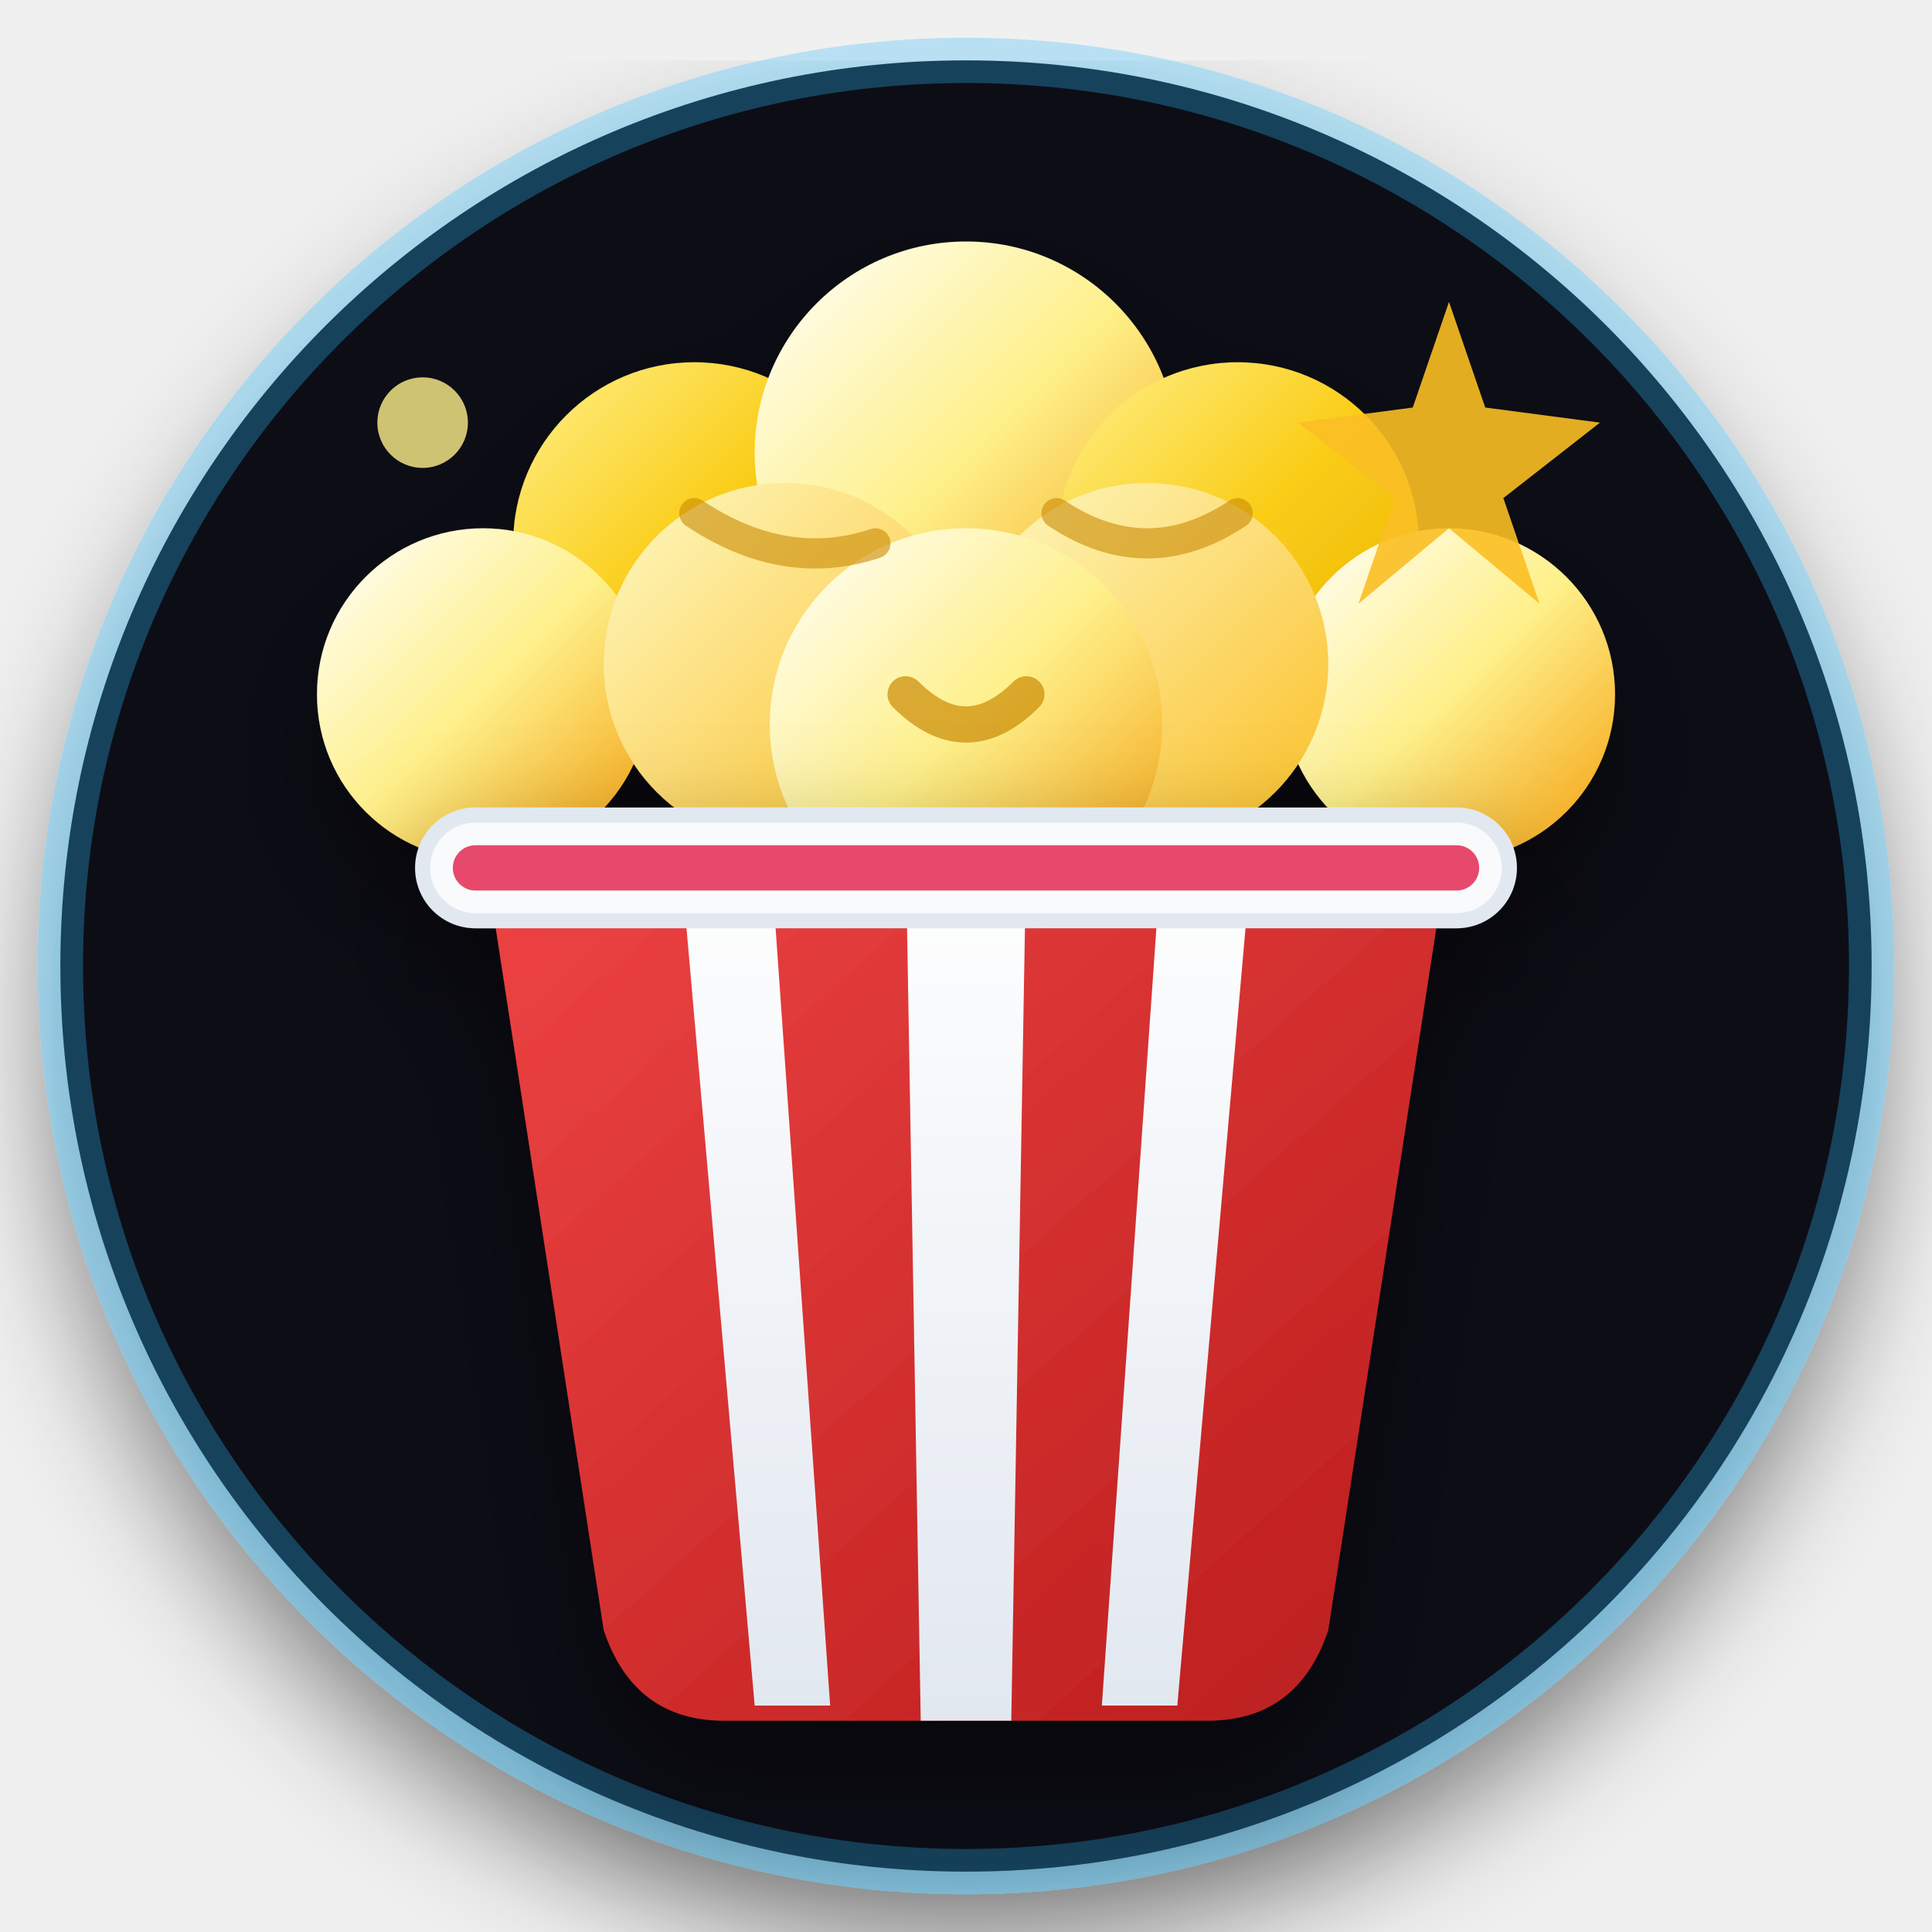
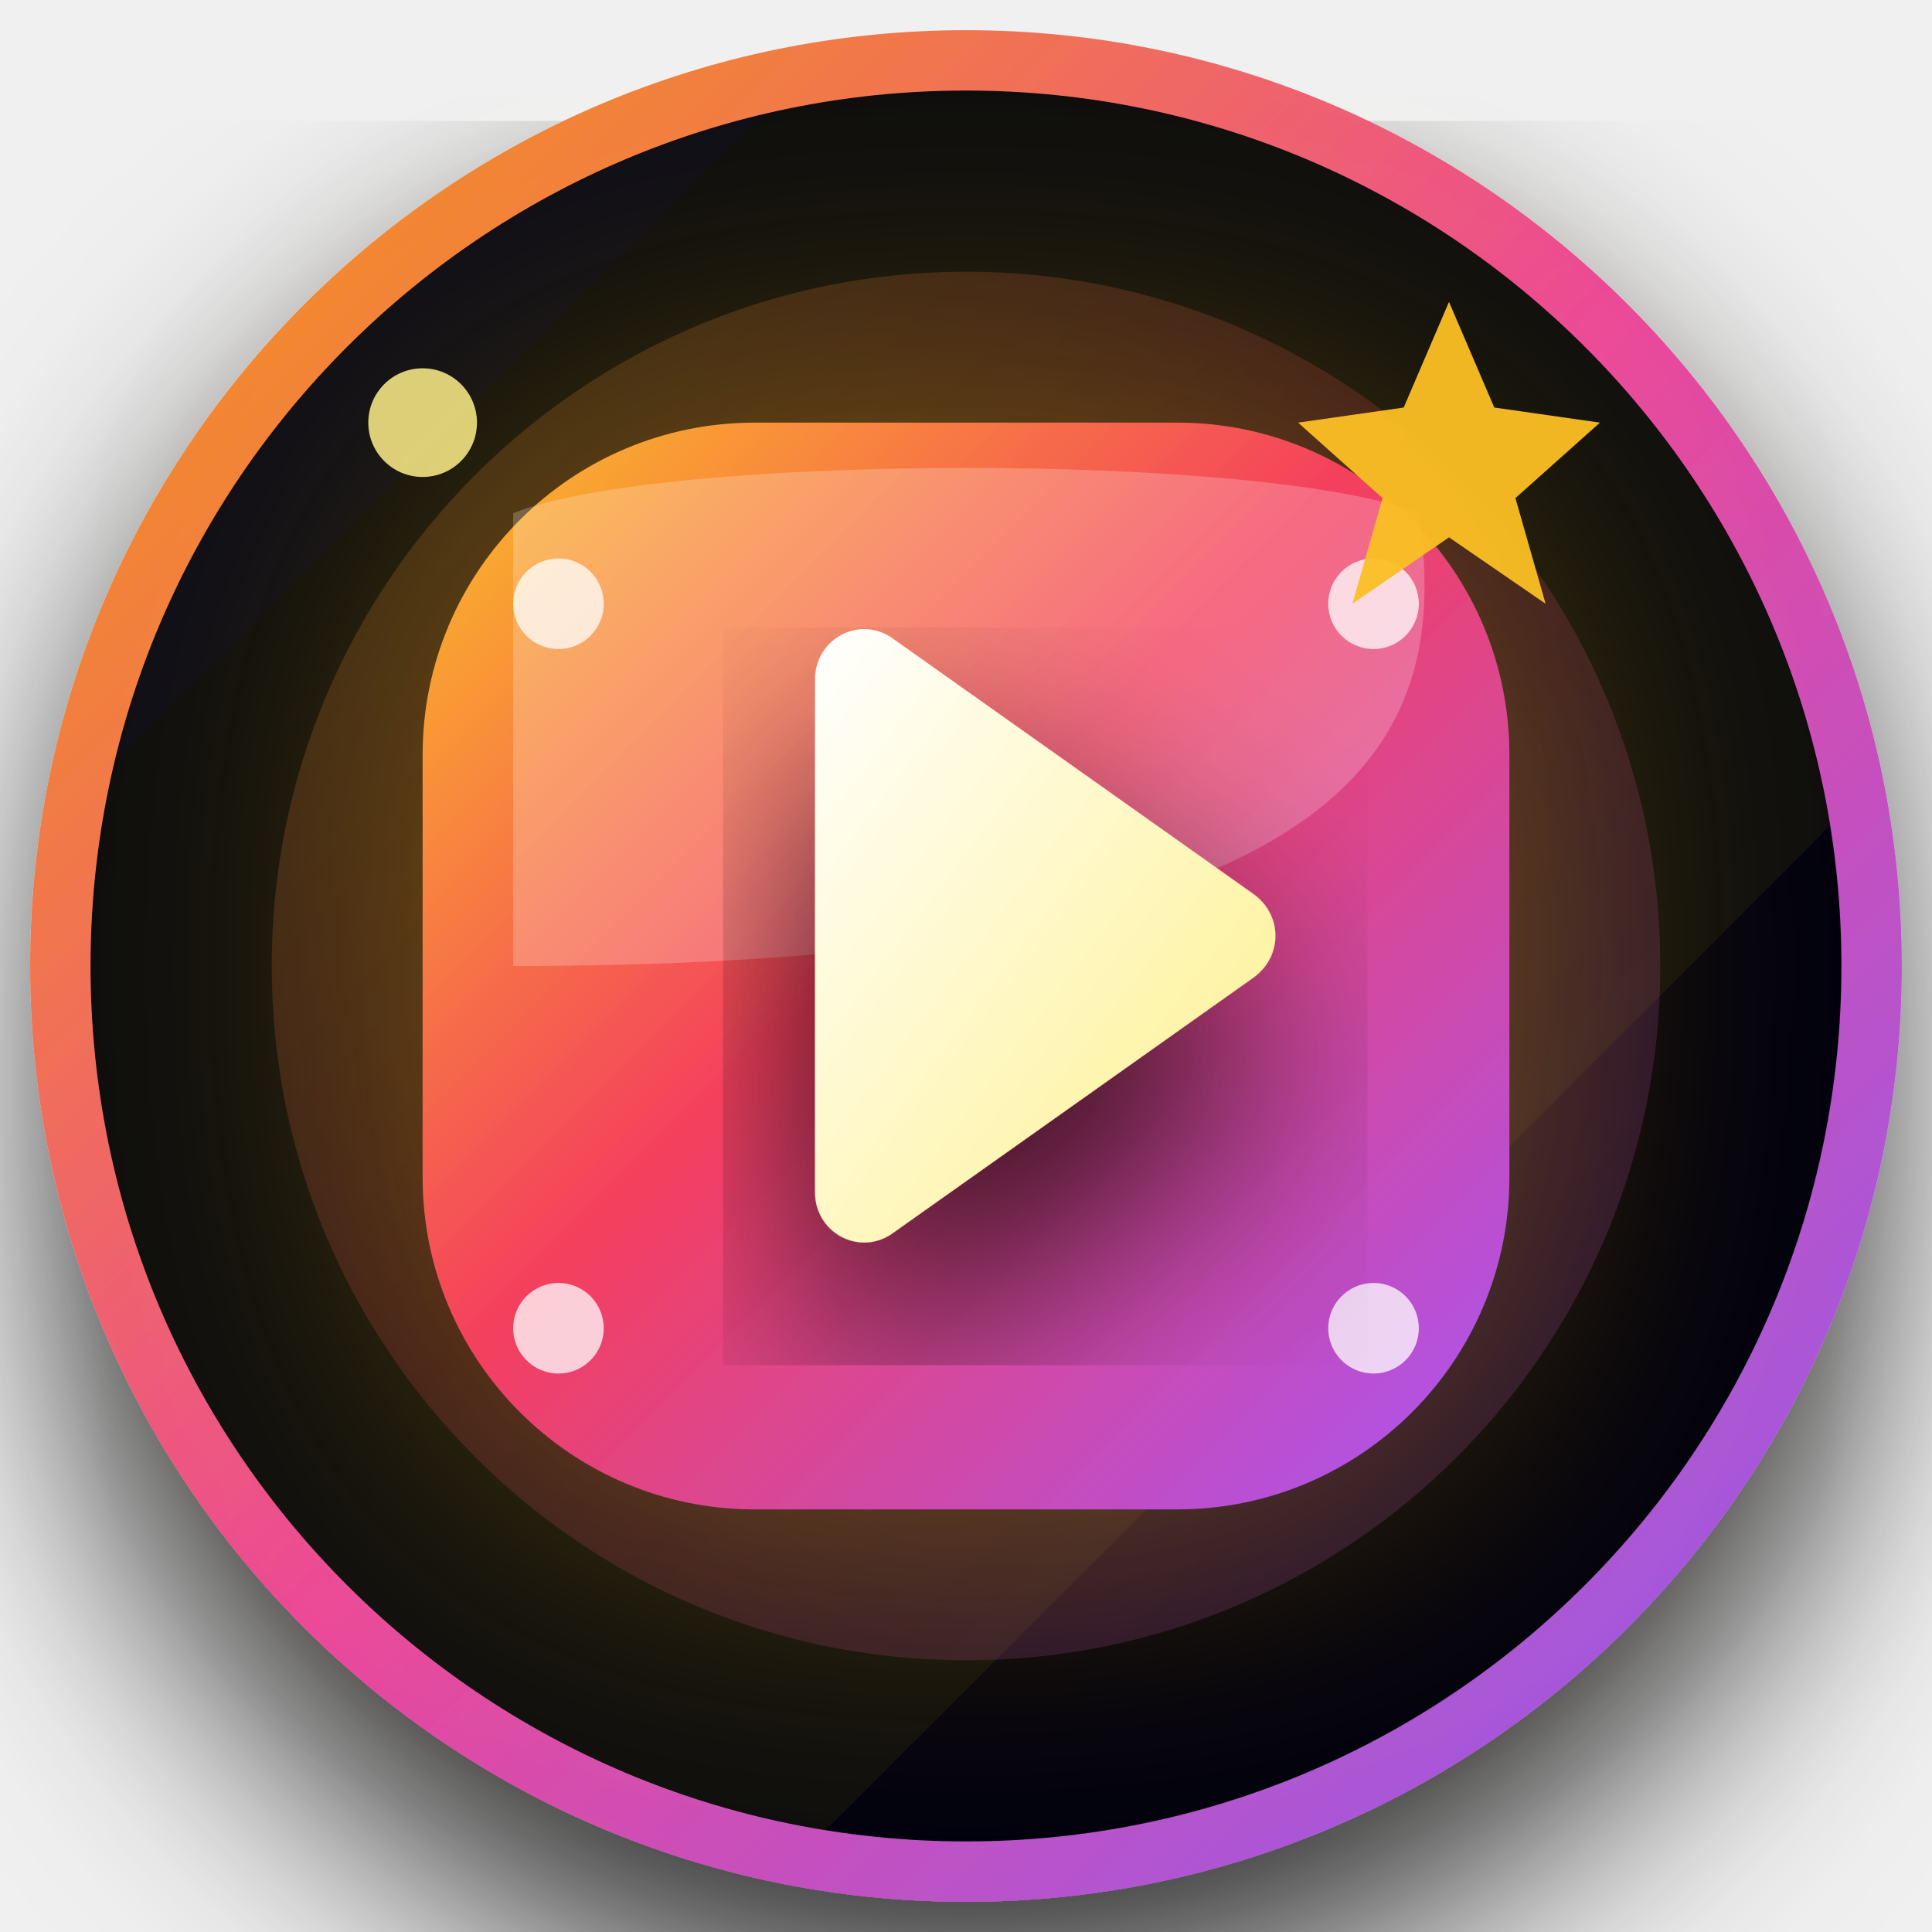
<svg xmlns="http://www.w3.org/2000/svg" viewBox="0 0 64 64" width="64" height="64">
  <defs>
-     <linearGradient id="bucketGrad" x1="0%" y1="0%" x2="100%" y2="100%">
-       <stop offset="0%" stop-color="#ef4444" />
-       <stop offset="100%" stop-color="#b91c1c" />
+     <linearGradient id="bgGrad" x1="0%" y1="0%" x2="100%" y2="100%">
+       <stop offset="0%" stop-color="#0a0a14" />
+       <stop offset="100%" stop-color="#050508" />
    </linearGradient>
-     <linearGradient id="stripeGrad" x1="0%" y1="0%" x2="0%" y2="100%">
+     <linearGradient id="cinejoyAura" x1="0%" y1="0%" x2="100%" y2="100%">
+       <stop offset="0%" stop-color="#fbbf24" />
+       <stop offset="45%" stop-color="#f43f5e" />
+       <stop offset="100%" stop-color="#a855f7" />
+     </linearGradient>
+     <linearGradient id="playGrad" x1="0%" y1="0%" x2="100%" y2="100%">
      <stop offset="0%" stop-color="#ffffff" />
-       <stop offset="100%" stop-color="#e2e8f0" />
+       <stop offset="100%" stop-color="#fef08a" />
    </linearGradient>
-     <linearGradient id="popcornGrad1" x1="0%" y1="0%" x2="100%" y2="100%">
-       <stop offset="0%" stop-color="#fef08a" />
-       <stop offset="50%" stop-color="#facc15" />
-       <stop offset="100%" stop-color="#eab308" />
+     <linearGradient id="ringGlow" x1="0%" y1="0%" x2="100%" y2="100%">
+       <stop offset="0%" stop-color="#f59e0b" />
+       <stop offset="50%" stop-color="#ec4899" />
+       <stop offset="100%" stop-color="#8b5cf6" />
    </linearGradient>
-     <linearGradient id="popcornGrad2" x1="0%" y1="0%" x2="100%" y2="100%">
-       <stop offset="0%" stop-color="#ffffff" />
-       <stop offset="50%" stop-color="#fef08a" />
-       <stop offset="100%" stop-color="#f59e0b" />
-     </linearGradient>
-     <linearGradient id="butterGlow" x1="0%" y1="0%" x2="100%" y2="100%">
-       <stop offset="0%" stop-color="#fef9c3" />
-       <stop offset="100%" stop-color="#fbbf24" />
-     </linearGradient>
-     <filter id="glow" x="-20%" y="-20%" width="140%" height="140%">
-       <feDropShadow dx="0" dy="2" stdDeviation="2" flood-color="#000000" flood-opacity="0.5" />
+     <filter id="iconGlow" x="-30%" y="-30%" width="160%" height="160%">
+       <feDropShadow dx="0" dy="3" stdDeviation="3" flood-color="#f43f5e" flood-opacity="0.55" />
+       <feDropShadow dx="0" dy="0" stdDeviation="6" flood-color="#fbbf24" flood-opacity="0.35" />
+     </filter>
+     <filter id="shadowDepth" x="-20%" y="-20%" width="140%" height="140%">
+       <feDropShadow dx="0" dy="4" stdDeviation="4" flood-color="#000000" flood-opacity="0.8" />
    </filter>
  </defs>
-   <circle cx="32" cy="32" r="30" fill="#0b0f19" stroke="#38bdf8" stroke-width="1.5" stroke-opacity="0.3" filter="url(#glow)" />
-   <g filter="url(#glow)">
-     <circle cx="23" cy="18" r="6" fill="url(#popcornGrad1)" />
-     <circle cx="32" cy="15" r="7" fill="url(#popcornGrad2)" />
-     <circle cx="41" cy="18" r="6" fill="url(#popcornGrad1)" />
-     <circle cx="16" cy="23" r="5.5" fill="url(#popcornGrad2)" />
-     <circle cx="48" cy="23" r="5.5" fill="url(#popcornGrad2)" />
-     <circle cx="26" cy="22" r="6" fill="url(#butterGlow)" />
-     <circle cx="38" cy="22" r="6" fill="url(#butterGlow)" />
-     <circle cx="32" cy="24" r="6.5" fill="url(#popcornGrad2)" />
-     <path d="M 23 17 Q 26 19 29 18" stroke="#ca8a04" stroke-width="1" stroke-linecap="round" fill="none" opacity="0.6" />
-     <path d="M 35 17 Q 38 19 41 17" stroke="#ca8a04" stroke-width="1" stroke-linecap="round" fill="none" opacity="0.6" />
-     <path d="M 30 23 Q 32 25 34 23" stroke="#ca8a04" stroke-width="1.2" stroke-linecap="round" fill="none" opacity="0.7" />
-   </g>
-   <g filter="url(#glow)">
-     <path d="M 16 28 L 20 54 Q 21 57 24 57 L 40 57 Q 43 57 44 54 L 48 28 Z" fill="url(#bucketGrad)" />
-     <path d="M 30 28 L 30.5 57 L 33.5 57 L 34 28 Z" fill="url(#stripeGrad)" />
-     <path d="M 22.5 28 L 25 56.5 L 27.5 56.5 L 25.5 28 Z" fill="url(#stripeGrad)" />
-     <path d="M 38.5 28 L 36.5 56.5 L 39 56.5 L 41.5 28 Z" fill="url(#stripeGrad)" />
-     <rect x="14" y="27" width="36" height="3.5" rx="1.75" fill="#f8fafc" stroke="#e2e8f0" stroke-width="0.5" />
-     <rect x="15" y="28" width="34" height="1.5" rx="0.75" fill="#e11d48" opacity="0.8" />
-   </g>
-   <path d="M 48 10 L 49.2 13.5 L 53 14 L 49.8 16.5 L 51 20 L 48 17.5 L 45 20 L 46.2 16.5 L 43 14 L 46.8 13.5 Z" fill="#fbbf24" opacity="0.9" />
-   <circle cx="14" cy="14" r="1.5" fill="#fef08a" opacity="0.8" />
+   <circle cx="32" cy="32" r="30" fill="url(#bgGrad)" stroke="url(#ringGlow)" stroke-width="2" filter="url(#shadowDepth)" />
+   <circle cx="32" cy="32" r="23" fill="url(#cinejoyAura)" opacity="0.18" />
+   <rect x="14" y="14" width="36" height="36" rx="11" fill="url(#cinejoyAura)" filter="url(#iconGlow)" />
+   <path d="M 17 17 C 22 15, 42 15, 47 17 C 48 24, 46 32, 17 32 Z" fill="#ffffff" opacity="0.22" />
+   <circle cx="18.5" cy="20" r="1.5" fill="#ffffff" opacity="0.75" />
+   <circle cx="18.5" cy="44" r="1.5" fill="#ffffff" opacity="0.75" />
+   <circle cx="45.5" cy="20" r="1.5" fill="#ffffff" opacity="0.75" />
+   <circle cx="45.5" cy="44" r="1.5" fill="#ffffff" opacity="0.75" />
+   <path d="M 27 22.5 C 27 21.2, 28.4 20.4, 29.5 21.1 L 41.5 29.6 C 42.5 30.3, 42.5 31.7, 41.5 32.4 L 29.5 40.9 C 28.4 41.6, 27 40.8, 27 39.5 Z" fill="url(#playGrad)" filter="url(#shadowDepth)" />
+   <path d="M 48 10 L 49.5 13.5 L 53 14 L 50.2 16.5 L 51.2 20 L 48 17.8 L 44.8 20 L 45.8 16.5 L 43 14 L 46.5 13.5 Z" fill="#fbbf24" opacity="0.95" />
+   <circle cx="14" cy="14" r="1.8" fill="#fef08a" opacity="0.85" />
</svg>
